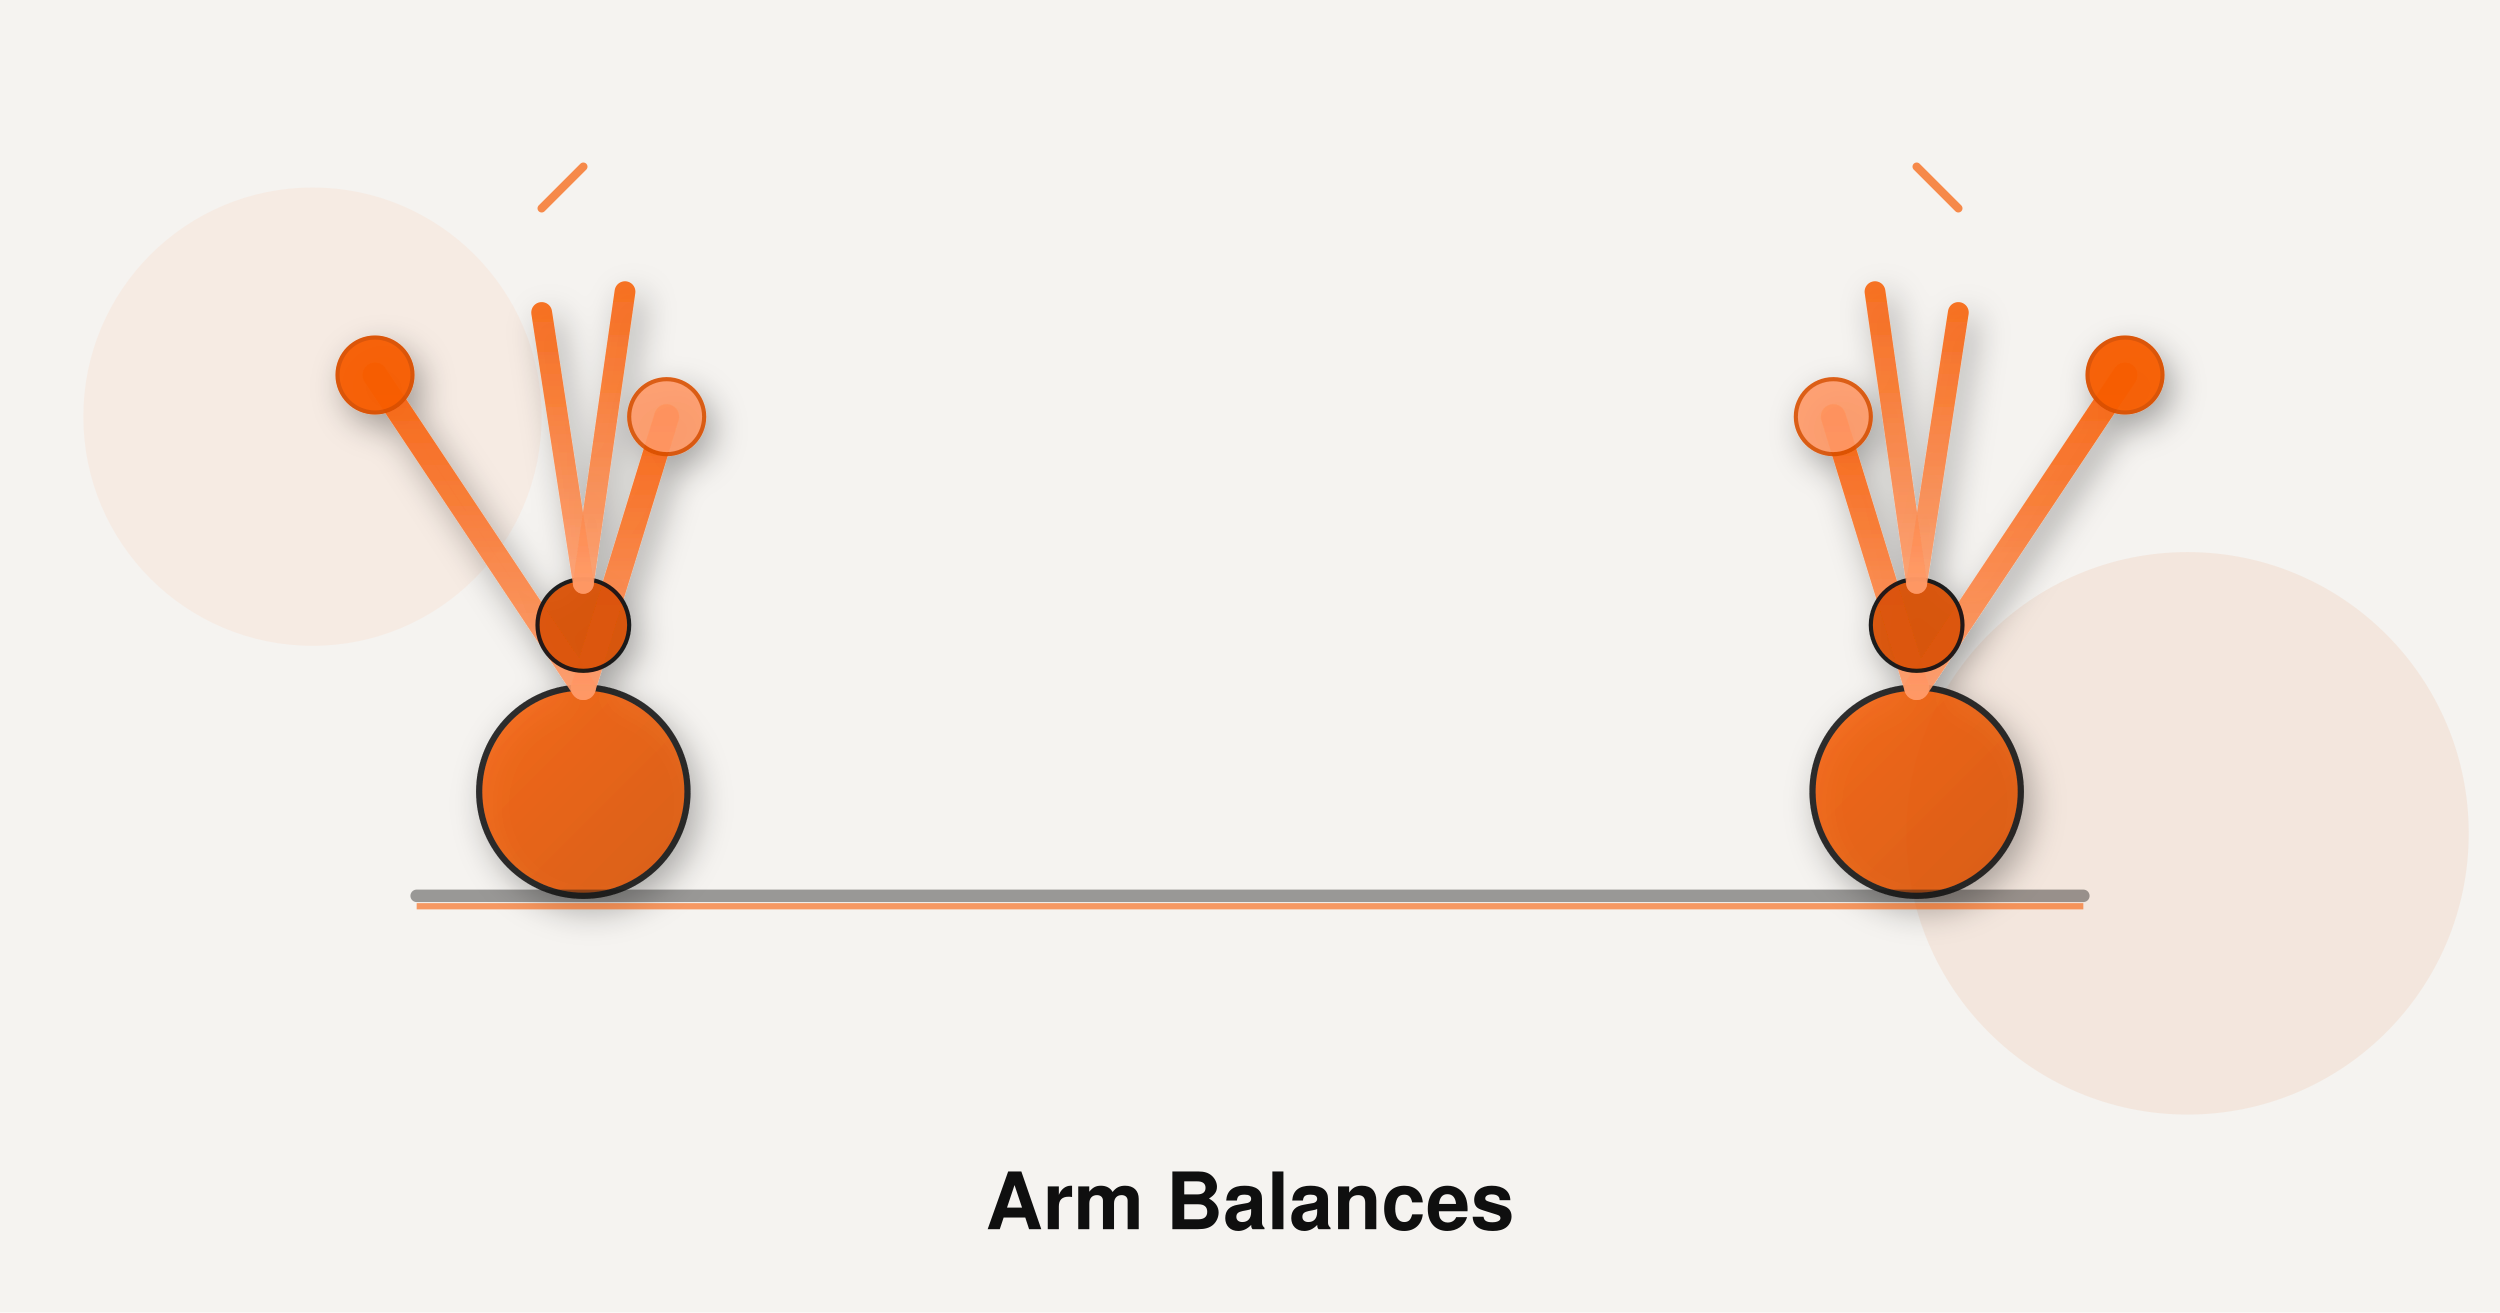
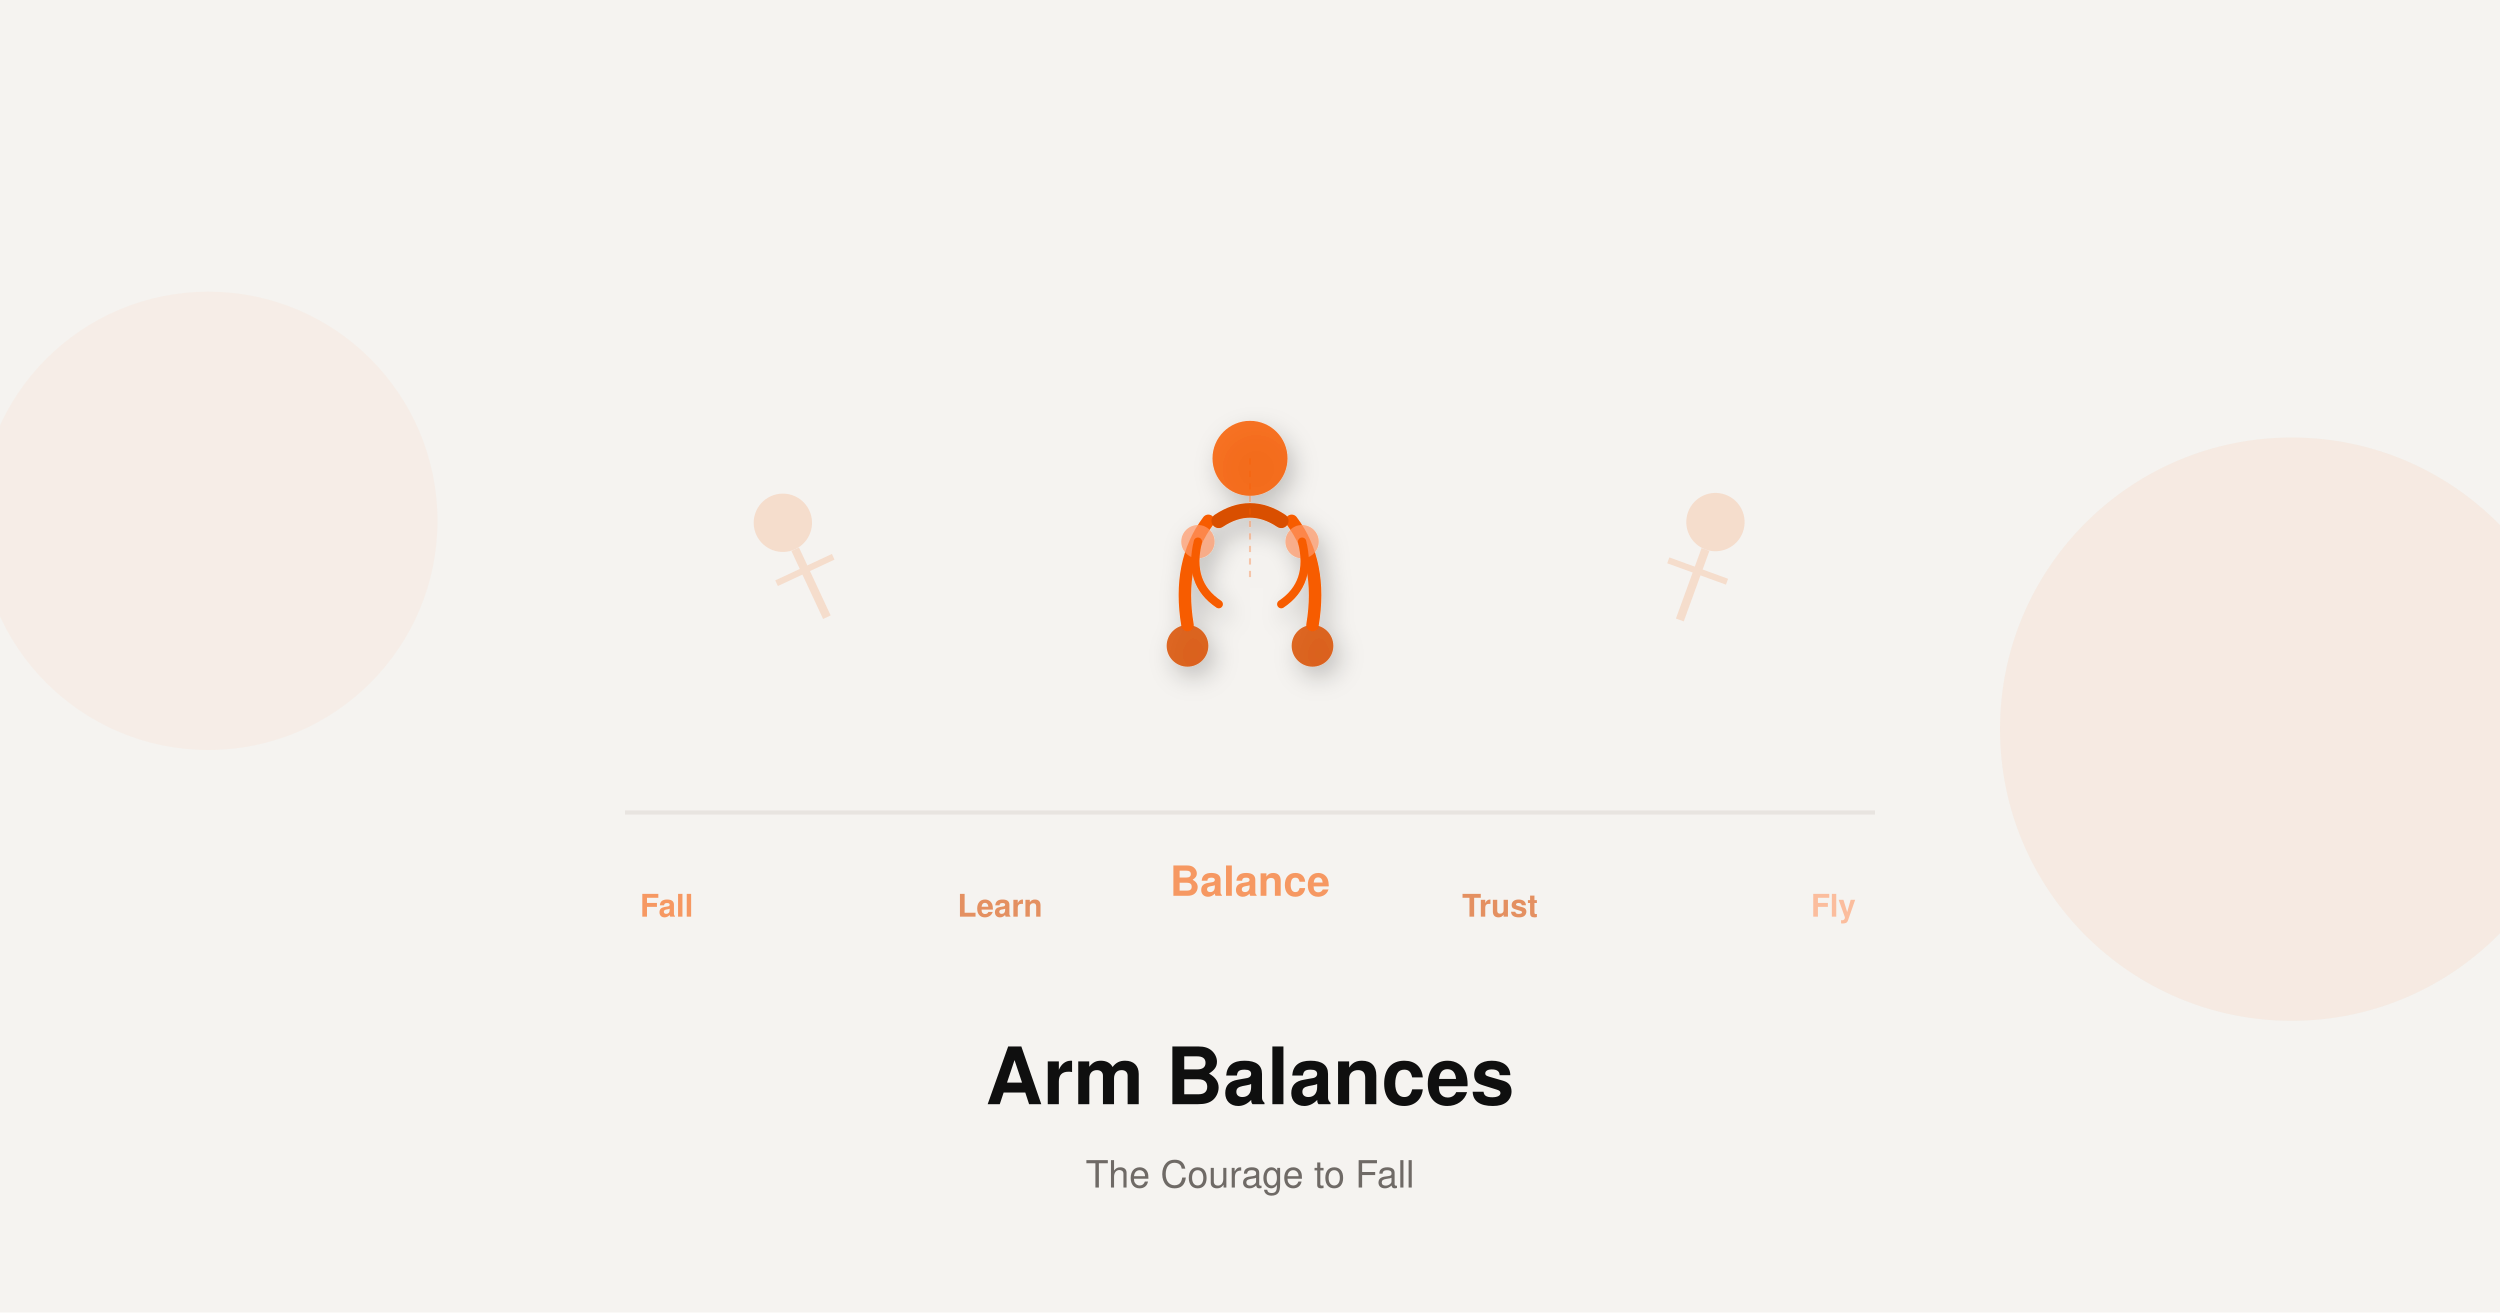
<svg xmlns="http://www.w3.org/2000/svg" viewBox="0 0 1200 630">
  <defs>
-     <filter id="armShadow" x="-50%" y="-50%" width="200%" height="200%">
-       <feDropShadow dx="4" dy="6" stdDeviation="8" flood-opacity="0.35" flood-color="#000" />
+     <filter id="shadow" x="-50%" y="-50%" width="200%" height="200%">
+       <feDropShadow dx="3" dy="5" stdDeviation="6" flood-opacity="0.25" flood-color="#000" />
    </filter>
-     <linearGradient id="armGrad" x1="0%" y1="100%" x2="0%" y2="0%">
-       <stop offset="0%" style="stop-color:#ff9966;stop-opacity:1" />
-       <stop offset="100%" style="stop-color:#f75c03;stop-opacity:1" />
-     </linearGradient>
-     <linearGradient id="strengthGrad" x1="0%" y1="0%" x2="100%" y2="100%">
-       <stop offset="0%" style="stop-color:#f75c03;stop-opacity:1" />
-       <stop offset="100%" style="stop-color:#d94f02;stop-opacity:1" />
-     </linearGradient>
  </defs>
  <rect width="1200" height="630" fill="#f5f3f0" />
-   <circle cx="150" cy="200" r="110" fill="#ff9966" opacity="0.09" />
-   <circle cx="1050" cy="400" r="135" fill="#d94f02" opacity="0.08" />
-   <g filter="url(#armShadow)">
-     <circle cx="280" cy="380" r="50" fill="url(#strengthGrad)" opacity="0.85" stroke="#0f0f0f" stroke-width="3" />
-     <line x1="280" y1="330" x2="180" y2="180" stroke="url(#armGrad)" stroke-width="12" stroke-linecap="round" opacity="0.9" />
-     <circle cx="180" cy="180" r="18" fill="#f75c03" opacity="0.95" stroke="#d94f02" stroke-width="2" />
-     <line x1="280" y1="330" x2="320" y2="200" stroke="url(#armGrad)" stroke-width="12" stroke-linecap="round" opacity="0.9" />
-     <circle cx="320" cy="200" r="18" fill="#ff9966" opacity="0.9" stroke="#d94f02" stroke-width="2" />
-     <circle cx="280" cy="300" r="22" fill="#d94f02" opacity="0.92" stroke="#0f0f0f" stroke-width="2" />
-     <line x1="280" y1="280" x2="260" y2="150" stroke="url(#armGrad)" stroke-width="10" stroke-linecap="round" opacity="0.85" />
-     <line x1="280" y1="280" x2="300" y2="140" stroke="url(#armGrad)" stroke-width="10" stroke-linecap="round" opacity="0.85" />
+   <circle cx="100" cy="250" r="110" fill="#ff9966" opacity="0.07" />
+   <circle cx="1100" cy="350" r="140" fill="#f75c03" opacity="0.06" />
+   <g filter="url(#shadow)" transform="translate(600, 230)">
+     <circle cx="-30" cy="80" r="10" fill="#d94f02" opacity="0.85" />
+     <circle cx="30" cy="80" r="10" fill="#d94f02" opacity="0.85" />
+     <path d="M -30 70 Q -35 40 -20 20" fill="none" stroke="#f75c03" stroke-width="6" stroke-linecap="round" />
+     <path d="M 30 70 Q 35 40 20 20" fill="none" stroke="#f75c03" stroke-width="6" stroke-linecap="round" />
+     <path d="M -15 20 Q 0 10 15 20" fill="none" stroke="#d94f02" stroke-width="7" stroke-linecap="round" />
+     <circle cx="-25" cy="30" r="8" fill="#ff9966" opacity="0.7" />
+     <circle cx="25" cy="30" r="8" fill="#ff9966" opacity="0.7" />
+     <path d="M -25 30 Q -30 50 -15 60" fill="none" stroke="#f75c03" stroke-width="4" stroke-linecap="round" />
+     <path d="M 25 30 Q 30 50 15 60" fill="none" stroke="#f75c03" stroke-width="4" stroke-linecap="round" />
+     <circle cx="0" cy="-10" r="18" fill="#f75c03" opacity="0.85" />
+     <line x1="0" y1="-10" x2="0" y2="50" stroke="#f75c03" stroke-width="1" opacity="0.3" stroke-dasharray="3,3" />
  </g>
-   <g filter="url(#armShadow)">
-     <circle cx="920" cy="380" r="50" fill="url(#strengthGrad)" opacity="0.85" stroke="#0f0f0f" stroke-width="3" />
-     <line x1="920" y1="330" x2="1020" y2="180" stroke="url(#armGrad)" stroke-width="12" stroke-linecap="round" opacity="0.9" />
-     <circle cx="1020" cy="180" r="18" fill="#f75c03" opacity="0.95" stroke="#d94f02" stroke-width="2" />
-     <line x1="920" y1="330" x2="880" y2="200" stroke="url(#armGrad)" stroke-width="12" stroke-linecap="round" opacity="0.9" />
-     <circle cx="880" cy="200" r="18" fill="#ff9966" opacity="0.9" stroke="#d94f02" stroke-width="2" />
-     <circle cx="920" cy="300" r="22" fill="#d94f02" opacity="0.92" stroke="#0f0f0f" stroke-width="2" />
-     <line x1="920" y1="280" x2="940" y2="150" stroke="url(#armGrad)" stroke-width="10" stroke-linecap="round" opacity="0.85" />
-     <line x1="920" y1="280" x2="900" y2="140" stroke="url(#armGrad)" stroke-width="10" stroke-linecap="round" opacity="0.85" />
+   <g opacity="0.15">
+     <g transform="translate(380, 260) rotate(-25)">
+       <circle cx="0" cy="-10" r="14" fill="#f75c03" />
+       <line x1="0" y1="4" x2="0" y2="40" stroke="#f75c03" stroke-width="4" />
+       <line x1="-15" y1="15" x2="15" y2="15" stroke="#f75c03" stroke-width="3" />
+     </g>
+     <g transform="translate(820, 260) rotate(20)">
+       <circle cx="0" cy="-10" r="14" fill="#f75c03" />
+       <line x1="0" y1="4" x2="0" y2="40" stroke="#f75c03" stroke-width="4" />
+       <line x1="-15" y1="15" x2="15" y2="15" stroke="#f75c03" stroke-width="3" />
+     </g>
  </g>
-   <line x1="200" y1="430" x2="1000" y2="430" stroke="#0f0f0f" stroke-width="6" opacity="0.4" stroke-linecap="round" />
-   <line x1="200" y1="435" x2="1000" y2="435" stroke="#f75c03" stroke-width="3" opacity="0.6" />
-   <g opacity="0.7">
-     <line x1="260" y1="100" x2="280" y2="80" stroke="#f75c03" stroke-width="4" stroke-linecap="round" />
-     <line x1="940" y1="100" x2="920" y2="80" stroke="#f75c03" stroke-width="4" stroke-linecap="round" />
+   <line x1="300" y1="390" x2="900" y2="390" stroke="#E8E4E0" stroke-width="2" />
+   <g font-family="Abacaxi, Helvetica, Arial, sans-serif" font-size="15" text-anchor="middle" opacity="0.6">
+     <text x="320" y="440" fill="#f75c03" font-weight="bold">Fall</text>
+     <text x="480" y="440" fill="#d94f02" font-weight="bold">Learn</text>
+     <text x="600" y="430" fill="#f75c03" font-weight="bold" font-size="20">Balance</text>
+     <text x="720" y="440" fill="#d94f02" font-weight="bold">Trust</text>
+     <text x="880" y="440" fill="#ff9966" font-weight="bold">Fly</text>
  </g>
-   <text x="600" y="590" font-family="Abacaxi, Helvetica, Arial, sans-serif" font-size="38" font-weight="bold" fill="#0f0f0f" text-anchor="middle">Arm Balances</text>
+   <text x="600" y="530" font-family="Abacaxi, Helvetica, Arial, sans-serif" font-size="38" font-weight="bold" fill="#0f0f0f" text-anchor="middle">Arm Balances</text>
+   <text x="600" y="570" font-family="Abacaxi, Helvetica, Arial, sans-serif" font-size="18" fill="#6F6A66" text-anchor="middle">The Courage to Fall</text>
</svg>
